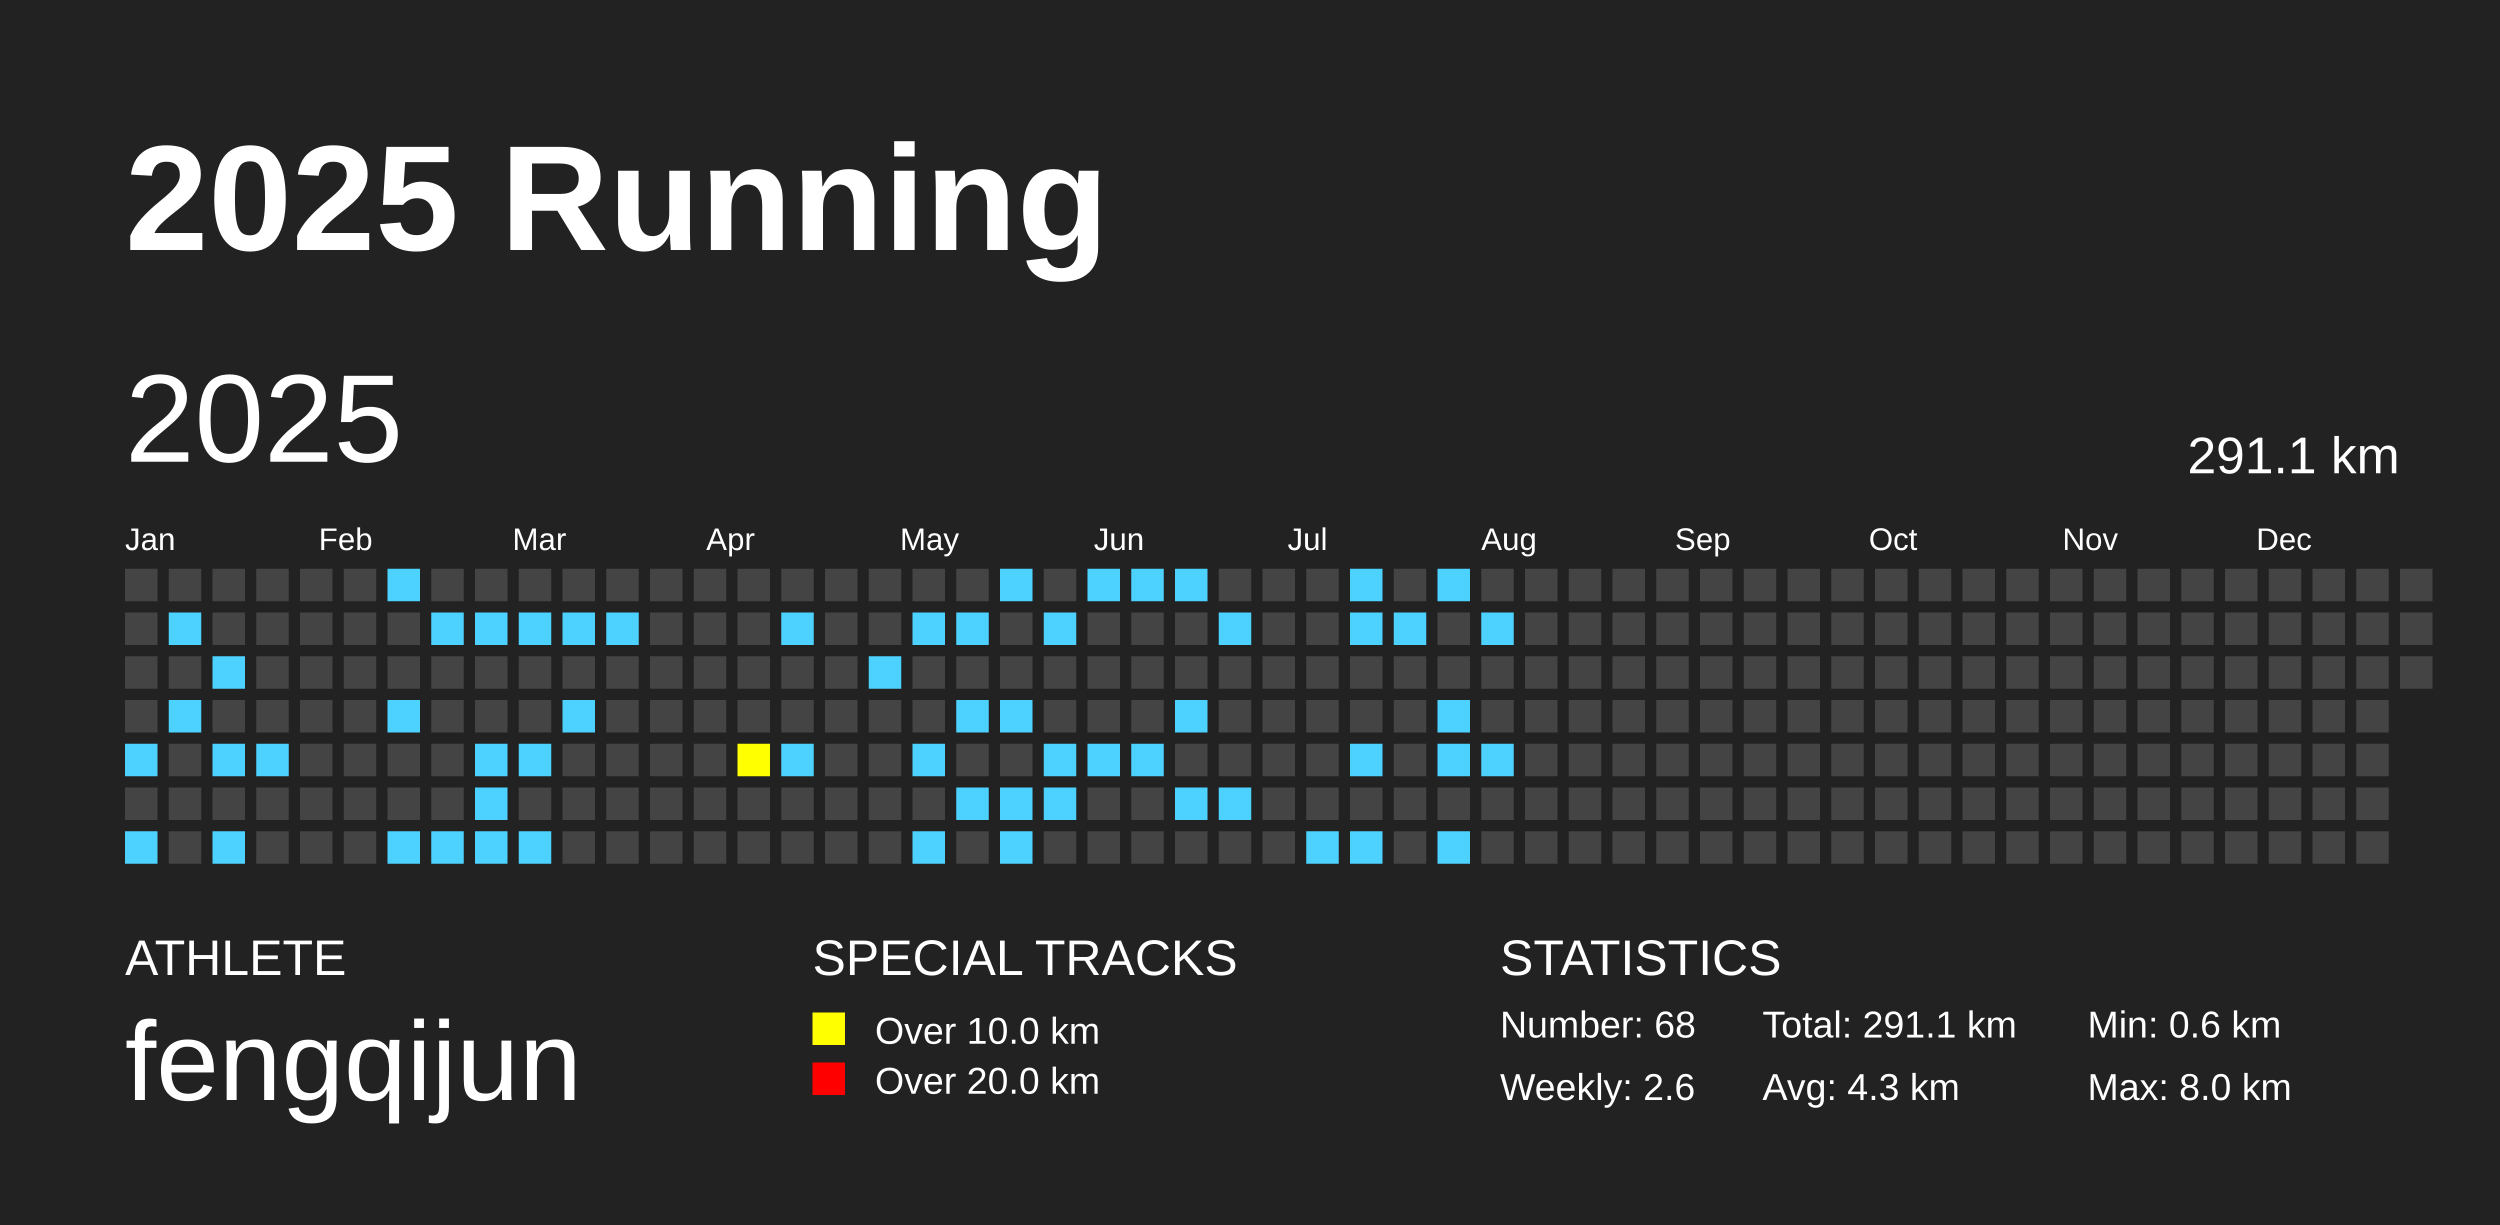
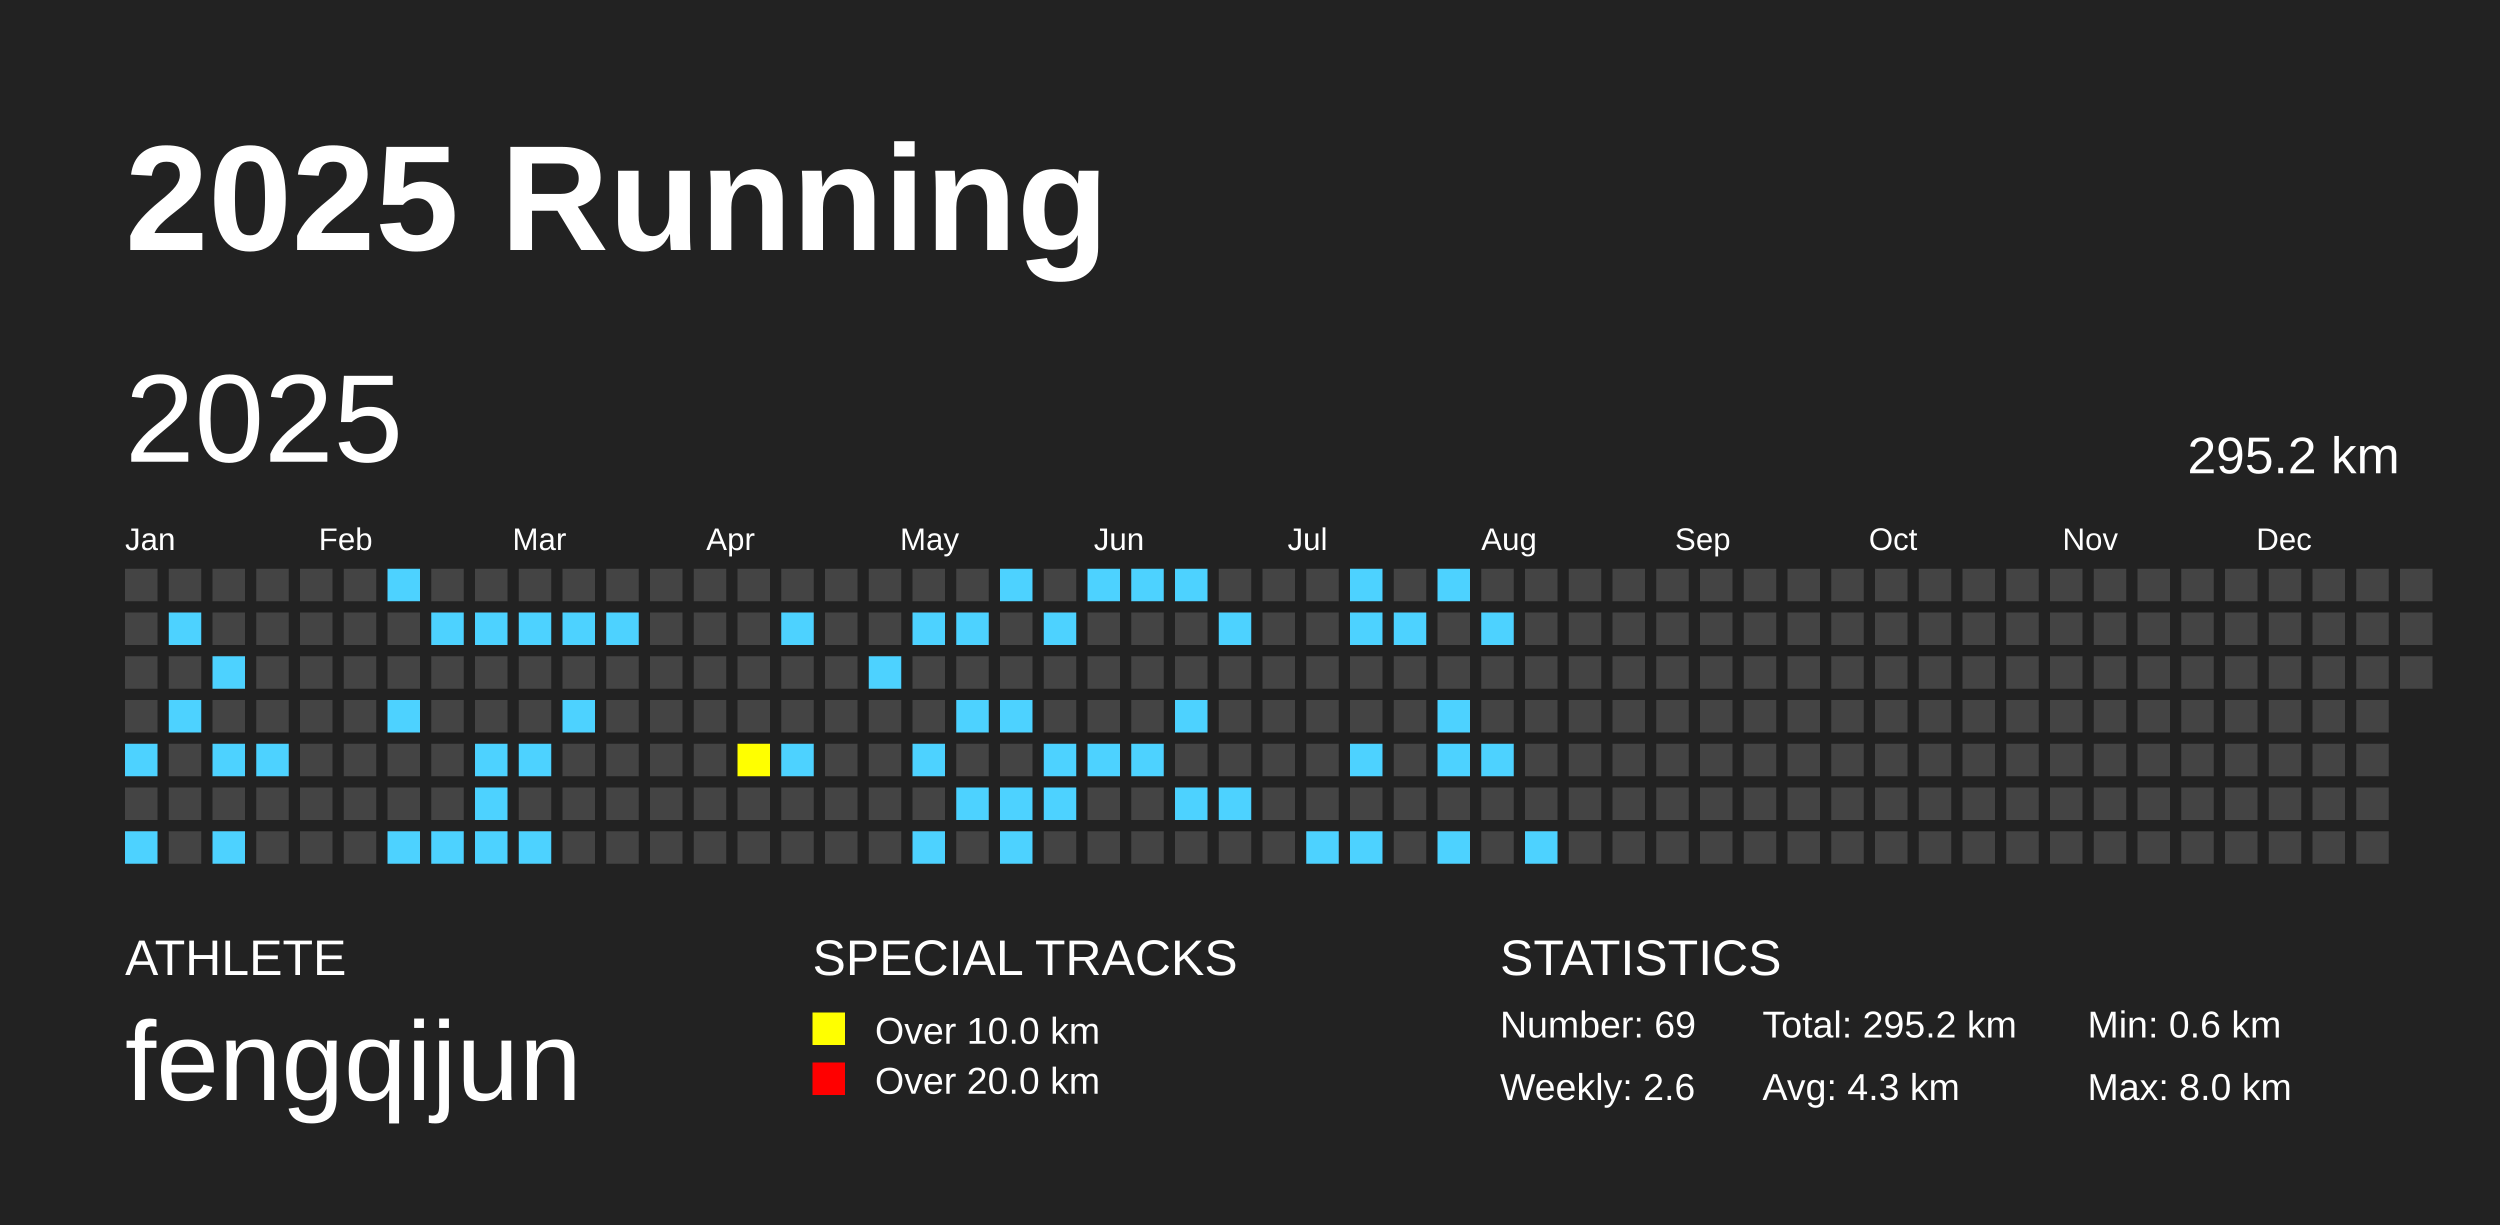
<svg xmlns="http://www.w3.org/2000/svg" baseProfile="full" height="98mm" version="1.1" viewBox="0,0,200,98" width="200mm">
  <defs />
  <rect fill="#222222" height="98" width="200" x="0" y="0" />
  <text fill="#FFFFFF" style="font-size:12px; font-family:Arial; font-weight:bold;" x="10" y="20">2025 Running</text>
  <text fill="#FFFFFF" style="font-size:4px; font-family:Arial" x="10" y="78">ATHLETE</text>
  <text fill="#FFFFFF" style="font-size:9px; font-family:Arial" x="10" y="88">fengqijun</text>
  <text fill="#FFFFFF" style="font-size:4px; font-family:Arial" x="65" y="78">SPECIAL TRACKS</text>
  <rect fill="yellow" height="2.6" width="2.6" x="65" y="81" />
  <text fill="#FFFFFF" style="font-size:3px; font-family:Arial" x="70" y="83.5">Over 10.0 km</text>
  <rect fill="red" height="2.6" width="2.6" x="65" y="85" />
  <text fill="#FFFFFF" style="font-size:3px; font-family:Arial" x="70" y="87.5">Over 20.0 km</text>
  <text fill="#FFFFFF" style="font-size:4px; font-family:Arial" x="120" y="78">STATISTICS</text>
-   <text fill="#FFFFFF" style="font-size:3px; font-family:Arial" x="120" y="83">Number: 68</text>
+   <text fill="#FFFFFF" style="font-size:3px; font-family:Arial" x="120" y="83">Number: 69</text>
  <text fill="#FFFFFF" style="font-size:3px; font-family:Arial" x="120" y="88">Weekly: 2.6</text>
-   <text fill="#FFFFFF" style="font-size:3px; font-family:Arial" x="141" y="83">Total: 291.1 km</text>
+   <text fill="#FFFFFF" style="font-size:3px; font-family:Arial" x="141" y="83">Total: 295.2 km</text>
  <text fill="#FFFFFF" style="font-size:3px; font-family:Arial" x="141" y="88">Avg: 4.3 km</text>
  <text fill="#FFFFFF" style="font-size:3px; font-family:Arial" x="167" y="83">Min: 0.6 km</text>
  <text fill="#FFFFFF" style="font-size:3px; font-family:Arial" x="167" y="88">Max: 8.0 km</text>
  <text dominant-baseline="hanging" fill="#FFFFFF" style="font-size:10.0px; font-family:Arial;" x="10" y="30">2025</text>
-   <text dominant-baseline="hanging" fill="#FFFFFF" style="font-size:4.125px; font-family:Arial;" x="175" y="35">291.1 km</text>
+   <text dominant-baseline="hanging" fill="#FFFFFF" style="font-size:4.125px; font-family:Arial;" x="175" y="35">295.2 km</text>
  <text fill="#FFFFFF" style="font-size:2.5px; font-family:Arial" x="10.0" y="44">Jan</text>
  <text fill="#FFFFFF" style="font-size:2.5px; font-family:Arial" x="25.5" y="44">Feb</text>
  <text fill="#FFFFFF" style="font-size:2.5px; font-family:Arial" x="41.0" y="44">Mar</text>
  <text fill="#FFFFFF" style="font-size:2.5px; font-family:Arial" x="56.5" y="44">Apr</text>
  <text fill="#FFFFFF" style="font-size:2.5px; font-family:Arial" x="72.0" y="44">May</text>
  <text fill="#FFFFFF" style="font-size:2.5px; font-family:Arial" x="87.5" y="44">Jun</text>
  <text fill="#FFFFFF" style="font-size:2.5px; font-family:Arial" x="103.0" y="44">Jul</text>
  <text fill="#FFFFFF" style="font-size:2.5px; font-family:Arial" x="118.5" y="44">Aug</text>
  <text fill="#FFFFFF" style="font-size:2.5px; font-family:Arial" x="134.0" y="44">Sep</text>
  <text fill="#FFFFFF" style="font-size:2.5px; font-family:Arial" x="149.5" y="44">Oct</text>
  <text fill="#FFFFFF" style="font-size:2.5px; font-family:Arial" x="165.0" y="44">Nov</text>
  <text fill="#FFFFFF" style="font-size:2.5px; font-family:Arial" x="180.5" y="44">Dec</text>
  <rect fill="#444444" height="2.6" width="2.6" x="10.0" y="45.5" />
  <rect fill="#444444" height="2.6" width="2.6" x="10.0" y="49.0" />
  <rect fill="#444444" height="2.6" width="2.6" x="10.0" y="52.5" />
  <rect fill="#444444" height="2.6" width="2.6" x="10.0" y="56.0" />
  <rect fill="#4DD2FF" height="2.6" width="2.6" x="10.0" y="59.5" />
  <rect fill="#444444" height="2.6" width="2.6" x="10.0" y="63.0" />
  <rect fill="#4DD2FF" height="2.6" width="2.6" x="10.0" y="66.5" />
  <rect fill="#444444" height="2.6" width="2.6" x="13.5" y="45.5" />
  <rect fill="#4DD2FF" height="2.6" width="2.6" x="13.5" y="49.0" />
  <rect fill="#444444" height="2.6" width="2.6" x="13.5" y="52.5" />
  <rect fill="#4DD2FF" height="2.6" width="2.6" x="13.5" y="56.0" />
  <rect fill="#444444" height="2.6" width="2.6" x="13.5" y="59.5" />
  <rect fill="#444444" height="2.6" width="2.6" x="13.5" y="63.0" />
  <rect fill="#444444" height="2.6" width="2.6" x="13.5" y="66.5" />
  <rect fill="#444444" height="2.6" width="2.6" x="17.0" y="45.5" />
  <rect fill="#444444" height="2.6" width="2.6" x="17.0" y="49.0" />
  <rect fill="#4DD2FF" height="2.6" width="2.6" x="17.0" y="52.5" />
  <rect fill="#444444" height="2.6" width="2.6" x="17.0" y="56.0" />
  <rect fill="#4DD2FF" height="2.6" width="2.6" x="17.0" y="59.5" />
  <rect fill="#444444" height="2.6" width="2.6" x="17.0" y="63.0" />
  <rect fill="#4DD2FF" height="2.6" width="2.6" x="17.0" y="66.5" />
  <rect fill="#444444" height="2.6" width="2.6" x="20.5" y="45.5" />
  <rect fill="#444444" height="2.6" width="2.6" x="20.5" y="49.0" />
  <rect fill="#444444" height="2.6" width="2.6" x="20.5" y="52.5" />
  <rect fill="#444444" height="2.6" width="2.6" x="20.5" y="56.0" />
  <rect fill="#4DD2FF" height="2.6" width="2.6" x="20.5" y="59.5" />
  <rect fill="#444444" height="2.6" width="2.6" x="20.5" y="63.0" />
  <rect fill="#444444" height="2.6" width="2.6" x="20.5" y="66.5" />
  <rect fill="#444444" height="2.6" width="2.6" x="24.0" y="45.5" />
  <rect fill="#444444" height="2.6" width="2.6" x="24.0" y="49.0" />
  <rect fill="#444444" height="2.6" width="2.6" x="24.0" y="52.5" />
  <rect fill="#444444" height="2.6" width="2.6" x="24.0" y="56.0" />
  <rect fill="#444444" height="2.6" width="2.6" x="24.0" y="59.5" />
  <rect fill="#444444" height="2.6" width="2.6" x="24.0" y="63.0" />
  <rect fill="#444444" height="2.6" width="2.6" x="24.0" y="66.5" />
  <rect fill="#444444" height="2.6" width="2.6" x="27.5" y="45.5" />
  <rect fill="#444444" height="2.6" width="2.6" x="27.5" y="49.0" />
  <rect fill="#444444" height="2.6" width="2.6" x="27.5" y="52.5" />
  <rect fill="#444444" height="2.6" width="2.6" x="27.5" y="56.0" />
  <rect fill="#444444" height="2.6" width="2.6" x="27.5" y="59.5" />
  <rect fill="#444444" height="2.6" width="2.6" x="27.5" y="63.0" />
  <rect fill="#444444" height="2.6" width="2.6" x="27.5" y="66.5" />
  <rect fill="#4DD2FF" height="2.6" width="2.6" x="31.0" y="45.5" />
  <rect fill="#444444" height="2.6" width="2.6" x="31.0" y="49.0" />
  <rect fill="#444444" height="2.6" width="2.6" x="31.0" y="52.5" />
  <rect fill="#4DD2FF" height="2.6" width="2.6" x="31.0" y="56.0" />
  <rect fill="#444444" height="2.6" width="2.6" x="31.0" y="59.5" />
  <rect fill="#444444" height="2.6" width="2.6" x="31.0" y="63.0" />
  <rect fill="#4DD2FF" height="2.6" width="2.6" x="31.0" y="66.5" />
  <rect fill="#444444" height="2.6" width="2.6" x="34.5" y="45.5" />
  <rect fill="#4DD2FF" height="2.6" width="2.6" x="34.5" y="49.0" />
  <rect fill="#444444" height="2.6" width="2.6" x="34.5" y="52.5" />
  <rect fill="#444444" height="2.6" width="2.6" x="34.5" y="56.0" />
  <rect fill="#444444" height="2.6" width="2.6" x="34.5" y="59.5" />
  <rect fill="#444444" height="2.6" width="2.6" x="34.5" y="63.0" />
  <rect fill="#4DD2FF" height="2.6" width="2.6" x="34.5" y="66.5" />
  <rect fill="#444444" height="2.6" width="2.6" x="38.0" y="45.5" />
  <rect fill="#4DD2FF" height="2.6" width="2.6" x="38.0" y="49.0" />
  <rect fill="#444444" height="2.6" width="2.6" x="38.0" y="52.5" />
  <rect fill="#444444" height="2.6" width="2.6" x="38.0" y="56.0" />
  <rect fill="#4DD2FF" height="2.6" width="2.6" x="38.0" y="59.5" />
  <rect fill="#4DD2FF" height="2.6" width="2.6" x="38.0" y="63.0" />
  <rect fill="#4DD2FF" height="2.6" width="2.6" x="38.0" y="66.5" />
  <rect fill="#444444" height="2.6" width="2.6" x="41.5" y="45.5" />
  <rect fill="#4DD2FF" height="2.6" width="2.6" x="41.5" y="49.0" />
  <rect fill="#444444" height="2.6" width="2.6" x="41.5" y="52.5" />
  <rect fill="#444444" height="2.6" width="2.6" x="41.5" y="56.0" />
  <rect fill="#4DD2FF" height="2.6" width="2.6" x="41.5" y="59.5" />
  <rect fill="#444444" height="2.6" width="2.6" x="41.5" y="63.0" />
  <rect fill="#4DD2FF" height="2.6" width="2.6" x="41.5" y="66.5" />
  <rect fill="#444444" height="2.6" width="2.6" x="45.0" y="45.5" />
  <rect fill="#4DD2FF" height="2.6" width="2.6" x="45.0" y="49.0" />
  <rect fill="#444444" height="2.6" width="2.6" x="45.0" y="52.5" />
  <rect fill="#4DD2FF" height="2.6" width="2.6" x="45.0" y="56.0" />
  <rect fill="#444444" height="2.6" width="2.6" x="45.0" y="59.5" />
  <rect fill="#444444" height="2.6" width="2.6" x="45.0" y="63.0" />
  <rect fill="#444444" height="2.6" width="2.6" x="45.0" y="66.5" />
  <rect fill="#444444" height="2.6" width="2.6" x="48.5" y="45.5" />
  <rect fill="#4DD2FF" height="2.6" width="2.6" x="48.5" y="49.0" />
  <rect fill="#444444" height="2.6" width="2.6" x="48.5" y="52.5" />
  <rect fill="#444444" height="2.6" width="2.6" x="48.5" y="56.0" />
  <rect fill="#444444" height="2.6" width="2.6" x="48.5" y="59.5" />
  <rect fill="#444444" height="2.6" width="2.6" x="48.5" y="63.0" />
  <rect fill="#444444" height="2.6" width="2.6" x="48.5" y="66.5" />
  <rect fill="#444444" height="2.6" width="2.6" x="52.0" y="45.5" />
  <rect fill="#444444" height="2.6" width="2.6" x="52.0" y="49.0" />
  <rect fill="#444444" height="2.6" width="2.6" x="52.0" y="52.5" />
  <rect fill="#444444" height="2.6" width="2.6" x="52.0" y="56.0" />
  <rect fill="#444444" height="2.6" width="2.6" x="52.0" y="59.5" />
  <rect fill="#444444" height="2.6" width="2.6" x="52.0" y="63.0" />
  <rect fill="#444444" height="2.6" width="2.6" x="52.0" y="66.5" />
  <rect fill="#444444" height="2.6" width="2.6" x="55.5" y="45.5" />
  <rect fill="#444444" height="2.6" width="2.6" x="55.5" y="49.0" />
  <rect fill="#444444" height="2.6" width="2.6" x="55.5" y="52.5" />
  <rect fill="#444444" height="2.6" width="2.6" x="55.5" y="56.0" />
  <rect fill="#444444" height="2.6" width="2.6" x="55.5" y="59.5" />
  <rect fill="#444444" height="2.6" width="2.6" x="55.5" y="63.0" />
  <rect fill="#444444" height="2.6" width="2.6" x="55.5" y="66.5" />
  <rect fill="#444444" height="2.6" width="2.6" x="59.0" y="45.5" />
  <rect fill="#444444" height="2.6" width="2.6" x="59.0" y="49.0" />
  <rect fill="#444444" height="2.6" width="2.6" x="59.0" y="52.5" />
  <rect fill="#444444" height="2.6" width="2.6" x="59.0" y="56.0" />
  <rect fill="yellow" height="2.6" width="2.6" x="59.0" y="59.5" />
  <rect fill="#444444" height="2.6" width="2.6" x="59.0" y="63.0" />
  <rect fill="#444444" height="2.6" width="2.6" x="59.0" y="66.5" />
  <rect fill="#444444" height="2.6" width="2.6" x="62.5" y="45.5" />
  <rect fill="#4DD2FF" height="2.6" width="2.6" x="62.5" y="49.0" />
  <rect fill="#444444" height="2.6" width="2.6" x="62.5" y="52.5" />
  <rect fill="#444444" height="2.6" width="2.6" x="62.5" y="56.0" />
  <rect fill="#4DD2FF" height="2.6" width="2.6" x="62.5" y="59.5" />
  <rect fill="#444444" height="2.6" width="2.6" x="62.5" y="63.0" />
  <rect fill="#444444" height="2.6" width="2.6" x="62.5" y="66.5" />
  <rect fill="#444444" height="2.6" width="2.6" x="66.0" y="45.5" />
  <rect fill="#444444" height="2.6" width="2.6" x="66.0" y="49.0" />
  <rect fill="#444444" height="2.6" width="2.6" x="66.0" y="52.5" />
  <rect fill="#444444" height="2.6" width="2.6" x="66.0" y="56.0" />
  <rect fill="#444444" height="2.6" width="2.6" x="66.0" y="59.5" />
  <rect fill="#444444" height="2.6" width="2.6" x="66.0" y="63.0" />
  <rect fill="#444444" height="2.6" width="2.6" x="66.0" y="66.5" />
  <rect fill="#444444" height="2.6" width="2.6" x="69.5" y="45.5" />
  <rect fill="#444444" height="2.6" width="2.6" x="69.5" y="49.0" />
  <rect fill="#4DD2FF" height="2.6" width="2.6" x="69.5" y="52.5" />
  <rect fill="#444444" height="2.6" width="2.6" x="69.5" y="56.0" />
  <rect fill="#444444" height="2.6" width="2.6" x="69.5" y="59.5" />
  <rect fill="#444444" height="2.6" width="2.6" x="69.5" y="63.0" />
  <rect fill="#444444" height="2.6" width="2.6" x="69.5" y="66.5" />
  <rect fill="#444444" height="2.6" width="2.6" x="73.0" y="45.5" />
  <rect fill="#4DD2FF" height="2.6" width="2.6" x="73.0" y="49.0" />
  <rect fill="#444444" height="2.6" width="2.6" x="73.0" y="52.5" />
  <rect fill="#444444" height="2.6" width="2.6" x="73.0" y="56.0" />
  <rect fill="#4DD2FF" height="2.6" width="2.6" x="73.0" y="59.5" />
  <rect fill="#444444" height="2.6" width="2.6" x="73.0" y="63.0" />
  <rect fill="#4DD2FF" height="2.6" width="2.6" x="73.0" y="66.5" />
  <rect fill="#444444" height="2.6" width="2.6" x="76.5" y="45.5" />
  <rect fill="#4DD2FF" height="2.6" width="2.6" x="76.5" y="49.0" />
  <rect fill="#444444" height="2.6" width="2.6" x="76.5" y="52.5" />
  <rect fill="#4DD2FF" height="2.6" width="2.6" x="76.5" y="56.0" />
  <rect fill="#444444" height="2.6" width="2.6" x="76.5" y="59.5" />
  <rect fill="#4DD2FF" height="2.6" width="2.6" x="76.5" y="63.0" />
  <rect fill="#444444" height="2.6" width="2.6" x="76.5" y="66.5" />
  <rect fill="#4DD2FF" height="2.6" width="2.6" x="80.0" y="45.5" />
  <rect fill="#444444" height="2.6" width="2.6" x="80.0" y="49.0" />
  <rect fill="#444444" height="2.6" width="2.6" x="80.0" y="52.5" />
  <rect fill="#4DD2FF" height="2.6" width="2.6" x="80.0" y="56.0" />
  <rect fill="#444444" height="2.6" width="2.6" x="80.0" y="59.5" />
  <rect fill="#4DD2FF" height="2.6" width="2.6" x="80.0" y="63.0" />
  <rect fill="#4DD2FF" height="2.6" width="2.6" x="80.0" y="66.5" />
  <rect fill="#444444" height="2.6" width="2.6" x="83.5" y="45.5" />
  <rect fill="#4DD2FF" height="2.6" width="2.6" x="83.5" y="49.0" />
  <rect fill="#444444" height="2.6" width="2.6" x="83.5" y="52.5" />
  <rect fill="#444444" height="2.6" width="2.6" x="83.5" y="56.0" />
  <rect fill="#4DD2FF" height="2.6" width="2.6" x="83.5" y="59.5" />
  <rect fill="#4DD2FF" height="2.6" width="2.6" x="83.5" y="63.0" />
  <rect fill="#444444" height="2.6" width="2.6" x="83.5" y="66.5" />
  <rect fill="#4DD2FF" height="2.6" width="2.6" x="87.0" y="45.5" />
  <rect fill="#444444" height="2.6" width="2.6" x="87.0" y="49.0" />
  <rect fill="#444444" height="2.6" width="2.6" x="87.0" y="52.5" />
  <rect fill="#444444" height="2.6" width="2.6" x="87.0" y="56.0" />
  <rect fill="#4DD2FF" height="2.6" width="2.6" x="87.0" y="59.5" />
  <rect fill="#444444" height="2.6" width="2.6" x="87.0" y="63.0" />
  <rect fill="#444444" height="2.6" width="2.6" x="87.0" y="66.5" />
  <rect fill="#4DD2FF" height="2.6" width="2.6" x="90.5" y="45.5" />
  <rect fill="#444444" height="2.6" width="2.6" x="90.5" y="49.0" />
  <rect fill="#444444" height="2.6" width="2.6" x="90.5" y="52.5" />
  <rect fill="#444444" height="2.6" width="2.6" x="90.5" y="56.0" />
  <rect fill="#4DD2FF" height="2.6" width="2.6" x="90.5" y="59.5" />
  <rect fill="#444444" height="2.6" width="2.6" x="90.5" y="63.0" />
  <rect fill="#444444" height="2.6" width="2.6" x="90.5" y="66.5" />
  <rect fill="#4DD2FF" height="2.6" width="2.6" x="94.0" y="45.5" />
  <rect fill="#444444" height="2.6" width="2.6" x="94.0" y="49.0" />
  <rect fill="#444444" height="2.6" width="2.6" x="94.0" y="52.5" />
  <rect fill="#4DD2FF" height="2.6" width="2.6" x="94.0" y="56.0" />
  <rect fill="#444444" height="2.6" width="2.6" x="94.0" y="59.5" />
  <rect fill="#4DD2FF" height="2.6" width="2.6" x="94.0" y="63.0" />
  <rect fill="#444444" height="2.6" width="2.6" x="94.0" y="66.5" />
  <rect fill="#444444" height="2.6" width="2.6" x="97.5" y="45.5" />
  <rect fill="#4DD2FF" height="2.6" width="2.6" x="97.5" y="49.0" />
  <rect fill="#444444" height="2.6" width="2.6" x="97.5" y="52.5" />
  <rect fill="#444444" height="2.6" width="2.6" x="97.5" y="56.0" />
  <rect fill="#444444" height="2.6" width="2.6" x="97.5" y="59.5" />
  <rect fill="#4DD2FF" height="2.6" width="2.6" x="97.5" y="63.0" />
  <rect fill="#444444" height="2.6" width="2.6" x="97.5" y="66.5" />
  <rect fill="#444444" height="2.6" width="2.6" x="101.0" y="45.5" />
  <rect fill="#444444" height="2.6" width="2.6" x="101.0" y="49.0" />
  <rect fill="#444444" height="2.6" width="2.6" x="101.0" y="52.5" />
  <rect fill="#444444" height="2.6" width="2.6" x="101.0" y="56.0" />
  <rect fill="#444444" height="2.6" width="2.6" x="101.0" y="59.5" />
  <rect fill="#444444" height="2.6" width="2.6" x="101.0" y="63.0" />
  <rect fill="#444444" height="2.6" width="2.6" x="101.0" y="66.5" />
  <rect fill="#444444" height="2.6" width="2.6" x="104.5" y="45.5" />
  <rect fill="#444444" height="2.6" width="2.6" x="104.5" y="49.0" />
  <rect fill="#444444" height="2.6" width="2.6" x="104.5" y="52.5" />
  <rect fill="#444444" height="2.6" width="2.6" x="104.5" y="56.0" />
  <rect fill="#444444" height="2.6" width="2.6" x="104.5" y="59.5" />
  <rect fill="#444444" height="2.6" width="2.6" x="104.5" y="63.0" />
  <rect fill="#4DD2FF" height="2.6" width="2.6" x="104.5" y="66.5" />
  <rect fill="#4DD2FF" height="2.6" width="2.6" x="108.0" y="45.5" />
  <rect fill="#4DD2FF" height="2.6" width="2.6" x="108.0" y="49.0" />
  <rect fill="#444444" height="2.6" width="2.6" x="108.0" y="52.5" />
  <rect fill="#444444" height="2.6" width="2.6" x="108.0" y="56.0" />
  <rect fill="#4DD2FF" height="2.6" width="2.6" x="108.0" y="59.5" />
  <rect fill="#444444" height="2.6" width="2.6" x="108.0" y="63.0" />
  <rect fill="#4DD2FF" height="2.6" width="2.6" x="108.0" y="66.5" />
  <rect fill="#444444" height="2.6" width="2.6" x="111.5" y="45.5" />
  <rect fill="#4DD2FF" height="2.6" width="2.6" x="111.5" y="49.0" />
  <rect fill="#444444" height="2.6" width="2.6" x="111.5" y="52.5" />
  <rect fill="#444444" height="2.6" width="2.6" x="111.5" y="56.0" />
  <rect fill="#444444" height="2.6" width="2.6" x="111.5" y="59.5" />
  <rect fill="#444444" height="2.6" width="2.6" x="111.5" y="63.0" />
  <rect fill="#444444" height="2.6" width="2.6" x="111.5" y="66.5" />
  <rect fill="#4DD2FF" height="2.6" width="2.6" x="115.0" y="45.5" />
  <rect fill="#444444" height="2.6" width="2.6" x="115.0" y="49.0" />
  <rect fill="#444444" height="2.6" width="2.6" x="115.0" y="52.5" />
  <rect fill="#4DD2FF" height="2.6" width="2.6" x="115.0" y="56.0" />
  <rect fill="#4DD2FF" height="2.6" width="2.6" x="115.0" y="59.5" />
  <rect fill="#444444" height="2.6" width="2.6" x="115.0" y="63.0" />
  <rect fill="#4DD2FF" height="2.6" width="2.6" x="115.0" y="66.5" />
  <rect fill="#444444" height="2.6" width="2.6" x="118.5" y="45.5" />
  <rect fill="#4DD2FF" height="2.6" width="2.6" x="118.5" y="49.0" />
  <rect fill="#444444" height="2.6" width="2.6" x="118.5" y="52.5" />
  <rect fill="#444444" height="2.6" width="2.6" x="118.5" y="56.0" />
  <rect fill="#4DD2FF" height="2.6" width="2.6" x="118.5" y="59.5" />
  <rect fill="#444444" height="2.6" width="2.6" x="118.5" y="63.0" />
  <rect fill="#444444" height="2.6" width="2.6" x="118.5" y="66.5" />
  <rect fill="#444444" height="2.6" width="2.6" x="122.0" y="45.5" />
  <rect fill="#444444" height="2.6" width="2.6" x="122.0" y="49.0" />
  <rect fill="#444444" height="2.6" width="2.6" x="122.0" y="52.5" />
  <rect fill="#444444" height="2.6" width="2.6" x="122.0" y="56.0" />
  <rect fill="#444444" height="2.6" width="2.6" x="122.0" y="59.5" />
  <rect fill="#444444" height="2.6" width="2.6" x="122.0" y="63.0" />
-   <rect fill="#444444" height="2.6" width="2.6" x="122.0" y="66.5" />
+   <rect fill="#4DD2FF" height="2.6" width="2.6" x="122.0" y="66.5" />
  <rect fill="#444444" height="2.6" width="2.6" x="125.5" y="45.5" />
  <rect fill="#444444" height="2.6" width="2.6" x="125.5" y="49.0" />
  <rect fill="#444444" height="2.6" width="2.6" x="125.5" y="52.5" />
  <rect fill="#444444" height="2.6" width="2.6" x="125.5" y="56.0" />
  <rect fill="#444444" height="2.6" width="2.6" x="125.5" y="59.5" />
  <rect fill="#444444" height="2.6" width="2.6" x="125.5" y="63.0" />
  <rect fill="#444444" height="2.6" width="2.6" x="125.5" y="66.5" />
  <rect fill="#444444" height="2.6" width="2.6" x="129.0" y="45.5" />
  <rect fill="#444444" height="2.6" width="2.6" x="129.0" y="49.0" />
  <rect fill="#444444" height="2.6" width="2.6" x="129.0" y="52.5" />
  <rect fill="#444444" height="2.6" width="2.6" x="129.0" y="56.0" />
  <rect fill="#444444" height="2.6" width="2.6" x="129.0" y="59.5" />
  <rect fill="#444444" height="2.6" width="2.6" x="129.0" y="63.0" />
  <rect fill="#444444" height="2.6" width="2.6" x="129.0" y="66.5" />
  <rect fill="#444444" height="2.6" width="2.6" x="132.5" y="45.5" />
  <rect fill="#444444" height="2.6" width="2.6" x="132.5" y="49.0" />
  <rect fill="#444444" height="2.6" width="2.6" x="132.5" y="52.5" />
  <rect fill="#444444" height="2.6" width="2.6" x="132.5" y="56.0" />
  <rect fill="#444444" height="2.6" width="2.6" x="132.5" y="59.5" />
  <rect fill="#444444" height="2.6" width="2.6" x="132.5" y="63.0" />
  <rect fill="#444444" height="2.6" width="2.6" x="132.5" y="66.5" />
  <rect fill="#444444" height="2.6" width="2.6" x="136.0" y="45.5" />
  <rect fill="#444444" height="2.6" width="2.6" x="136.0" y="49.0" />
  <rect fill="#444444" height="2.6" width="2.6" x="136.0" y="52.5" />
  <rect fill="#444444" height="2.6" width="2.6" x="136.0" y="56.0" />
  <rect fill="#444444" height="2.6" width="2.6" x="136.0" y="59.5" />
  <rect fill="#444444" height="2.6" width="2.6" x="136.0" y="63.0" />
  <rect fill="#444444" height="2.6" width="2.6" x="136.0" y="66.5" />
  <rect fill="#444444" height="2.6" width="2.6" x="139.5" y="45.5" />
  <rect fill="#444444" height="2.6" width="2.6" x="139.5" y="49.0" />
  <rect fill="#444444" height="2.6" width="2.6" x="139.5" y="52.5" />
  <rect fill="#444444" height="2.6" width="2.6" x="139.5" y="56.0" />
  <rect fill="#444444" height="2.6" width="2.6" x="139.5" y="59.5" />
  <rect fill="#444444" height="2.6" width="2.6" x="139.5" y="63.0" />
  <rect fill="#444444" height="2.6" width="2.6" x="139.5" y="66.5" />
  <rect fill="#444444" height="2.6" width="2.6" x="143.0" y="45.5" />
  <rect fill="#444444" height="2.6" width="2.6" x="143.0" y="49.0" />
  <rect fill="#444444" height="2.6" width="2.6" x="143.0" y="52.5" />
  <rect fill="#444444" height="2.6" width="2.6" x="143.0" y="56.0" />
  <rect fill="#444444" height="2.6" width="2.6" x="143.0" y="59.5" />
  <rect fill="#444444" height="2.6" width="2.6" x="143.0" y="63.0" />
  <rect fill="#444444" height="2.6" width="2.6" x="143.0" y="66.5" />
  <rect fill="#444444" height="2.6" width="2.6" x="146.5" y="45.5" />
  <rect fill="#444444" height="2.6" width="2.6" x="146.5" y="49.0" />
  <rect fill="#444444" height="2.6" width="2.6" x="146.5" y="52.5" />
  <rect fill="#444444" height="2.6" width="2.6" x="146.5" y="56.0" />
  <rect fill="#444444" height="2.6" width="2.6" x="146.5" y="59.5" />
  <rect fill="#444444" height="2.6" width="2.6" x="146.5" y="63.0" />
  <rect fill="#444444" height="2.6" width="2.6" x="146.5" y="66.5" />
  <rect fill="#444444" height="2.6" width="2.6" x="150.0" y="45.5" />
  <rect fill="#444444" height="2.6" width="2.6" x="150.0" y="49.0" />
  <rect fill="#444444" height="2.6" width="2.6" x="150.0" y="52.5" />
  <rect fill="#444444" height="2.6" width="2.6" x="150.0" y="56.0" />
  <rect fill="#444444" height="2.6" width="2.6" x="150.0" y="59.5" />
  <rect fill="#444444" height="2.6" width="2.6" x="150.0" y="63.0" />
  <rect fill="#444444" height="2.6" width="2.6" x="150.0" y="66.5" />
  <rect fill="#444444" height="2.6" width="2.6" x="153.5" y="45.5" />
  <rect fill="#444444" height="2.6" width="2.6" x="153.5" y="49.0" />
  <rect fill="#444444" height="2.6" width="2.6" x="153.5" y="52.5" />
  <rect fill="#444444" height="2.6" width="2.6" x="153.5" y="56.0" />
  <rect fill="#444444" height="2.6" width="2.6" x="153.5" y="59.5" />
  <rect fill="#444444" height="2.6" width="2.6" x="153.5" y="63.0" />
  <rect fill="#444444" height="2.6" width="2.6" x="153.5" y="66.5" />
  <rect fill="#444444" height="2.6" width="2.6" x="157.0" y="45.5" />
  <rect fill="#444444" height="2.6" width="2.6" x="157.0" y="49.0" />
  <rect fill="#444444" height="2.6" width="2.6" x="157.0" y="52.5" />
  <rect fill="#444444" height="2.6" width="2.6" x="157.0" y="56.0" />
  <rect fill="#444444" height="2.6" width="2.6" x="157.0" y="59.5" />
  <rect fill="#444444" height="2.6" width="2.6" x="157.0" y="63.0" />
  <rect fill="#444444" height="2.6" width="2.6" x="157.0" y="66.5" />
  <rect fill="#444444" height="2.6" width="2.6" x="160.5" y="45.5" />
  <rect fill="#444444" height="2.6" width="2.6" x="160.5" y="49.0" />
  <rect fill="#444444" height="2.6" width="2.6" x="160.5" y="52.5" />
  <rect fill="#444444" height="2.6" width="2.6" x="160.5" y="56.0" />
  <rect fill="#444444" height="2.6" width="2.6" x="160.5" y="59.5" />
  <rect fill="#444444" height="2.6" width="2.6" x="160.5" y="63.0" />
  <rect fill="#444444" height="2.6" width="2.6" x="160.5" y="66.5" />
  <rect fill="#444444" height="2.6" width="2.6" x="164.0" y="45.5" />
  <rect fill="#444444" height="2.6" width="2.6" x="164.0" y="49.0" />
  <rect fill="#444444" height="2.6" width="2.6" x="164.0" y="52.5" />
  <rect fill="#444444" height="2.6" width="2.6" x="164.0" y="56.0" />
  <rect fill="#444444" height="2.6" width="2.6" x="164.0" y="59.5" />
  <rect fill="#444444" height="2.6" width="2.6" x="164.0" y="63.0" />
  <rect fill="#444444" height="2.6" width="2.6" x="164.0" y="66.5" />
  <rect fill="#444444" height="2.6" width="2.6" x="167.5" y="45.5" />
  <rect fill="#444444" height="2.6" width="2.6" x="167.5" y="49.0" />
  <rect fill="#444444" height="2.6" width="2.6" x="167.5" y="52.5" />
  <rect fill="#444444" height="2.6" width="2.6" x="167.5" y="56.0" />
  <rect fill="#444444" height="2.6" width="2.6" x="167.5" y="59.5" />
  <rect fill="#444444" height="2.6" width="2.6" x="167.5" y="63.0" />
  <rect fill="#444444" height="2.6" width="2.6" x="167.5" y="66.5" />
  <rect fill="#444444" height="2.6" width="2.6" x="171.0" y="45.5" />
  <rect fill="#444444" height="2.6" width="2.6" x="171.0" y="49.0" />
  <rect fill="#444444" height="2.6" width="2.6" x="171.0" y="52.5" />
  <rect fill="#444444" height="2.6" width="2.6" x="171.0" y="56.0" />
  <rect fill="#444444" height="2.6" width="2.6" x="171.0" y="59.5" />
  <rect fill="#444444" height="2.6" width="2.6" x="171.0" y="63.0" />
  <rect fill="#444444" height="2.6" width="2.6" x="171.0" y="66.5" />
  <rect fill="#444444" height="2.6" width="2.6" x="174.5" y="45.5" />
  <rect fill="#444444" height="2.6" width="2.6" x="174.5" y="49.0" />
  <rect fill="#444444" height="2.6" width="2.6" x="174.5" y="52.5" />
  <rect fill="#444444" height="2.6" width="2.6" x="174.5" y="56.0" />
  <rect fill="#444444" height="2.6" width="2.6" x="174.5" y="59.5" />
  <rect fill="#444444" height="2.6" width="2.6" x="174.5" y="63.0" />
  <rect fill="#444444" height="2.6" width="2.6" x="174.5" y="66.5" />
  <rect fill="#444444" height="2.6" width="2.6" x="178.0" y="45.5" />
  <rect fill="#444444" height="2.6" width="2.6" x="178.0" y="49.0" />
  <rect fill="#444444" height="2.6" width="2.6" x="178.0" y="52.5" />
  <rect fill="#444444" height="2.6" width="2.6" x="178.0" y="56.0" />
  <rect fill="#444444" height="2.6" width="2.6" x="178.0" y="59.5" />
  <rect fill="#444444" height="2.6" width="2.6" x="178.0" y="63.0" />
  <rect fill="#444444" height="2.6" width="2.6" x="178.0" y="66.5" />
  <rect fill="#444444" height="2.6" width="2.6" x="181.5" y="45.5" />
  <rect fill="#444444" height="2.6" width="2.6" x="181.5" y="49.0" />
  <rect fill="#444444" height="2.6" width="2.6" x="181.5" y="52.5" />
  <rect fill="#444444" height="2.6" width="2.6" x="181.5" y="56.0" />
  <rect fill="#444444" height="2.6" width="2.6" x="181.5" y="59.5" />
  <rect fill="#444444" height="2.6" width="2.6" x="181.5" y="63.0" />
  <rect fill="#444444" height="2.6" width="2.6" x="181.5" y="66.5" />
  <rect fill="#444444" height="2.6" width="2.6" x="185.0" y="45.5" />
  <rect fill="#444444" height="2.6" width="2.6" x="185.0" y="49.0" />
  <rect fill="#444444" height="2.6" width="2.6" x="185.0" y="52.5" />
  <rect fill="#444444" height="2.6" width="2.6" x="185.0" y="56.0" />
  <rect fill="#444444" height="2.6" width="2.6" x="185.0" y="59.5" />
  <rect fill="#444444" height="2.6" width="2.6" x="185.0" y="63.0" />
  <rect fill="#444444" height="2.6" width="2.6" x="185.0" y="66.5" />
  <rect fill="#444444" height="2.6" width="2.6" x="188.5" y="45.5" />
  <rect fill="#444444" height="2.6" width="2.6" x="188.5" y="49.0" />
  <rect fill="#444444" height="2.6" width="2.6" x="188.5" y="52.5" />
  <rect fill="#444444" height="2.6" width="2.6" x="188.5" y="56.0" />
  <rect fill="#444444" height="2.6" width="2.6" x="188.5" y="59.5" />
  <rect fill="#444444" height="2.6" width="2.6" x="188.5" y="63.0" />
  <rect fill="#444444" height="2.6" width="2.6" x="188.5" y="66.5" />
  <rect fill="#444444" height="2.6" width="2.6" x="192.0" y="45.5" />
  <rect fill="#444444" height="2.6" width="2.6" x="192.0" y="49.0" />
  <rect fill="#444444" height="2.6" width="2.6" x="192.0" y="52.5" />
</svg>
